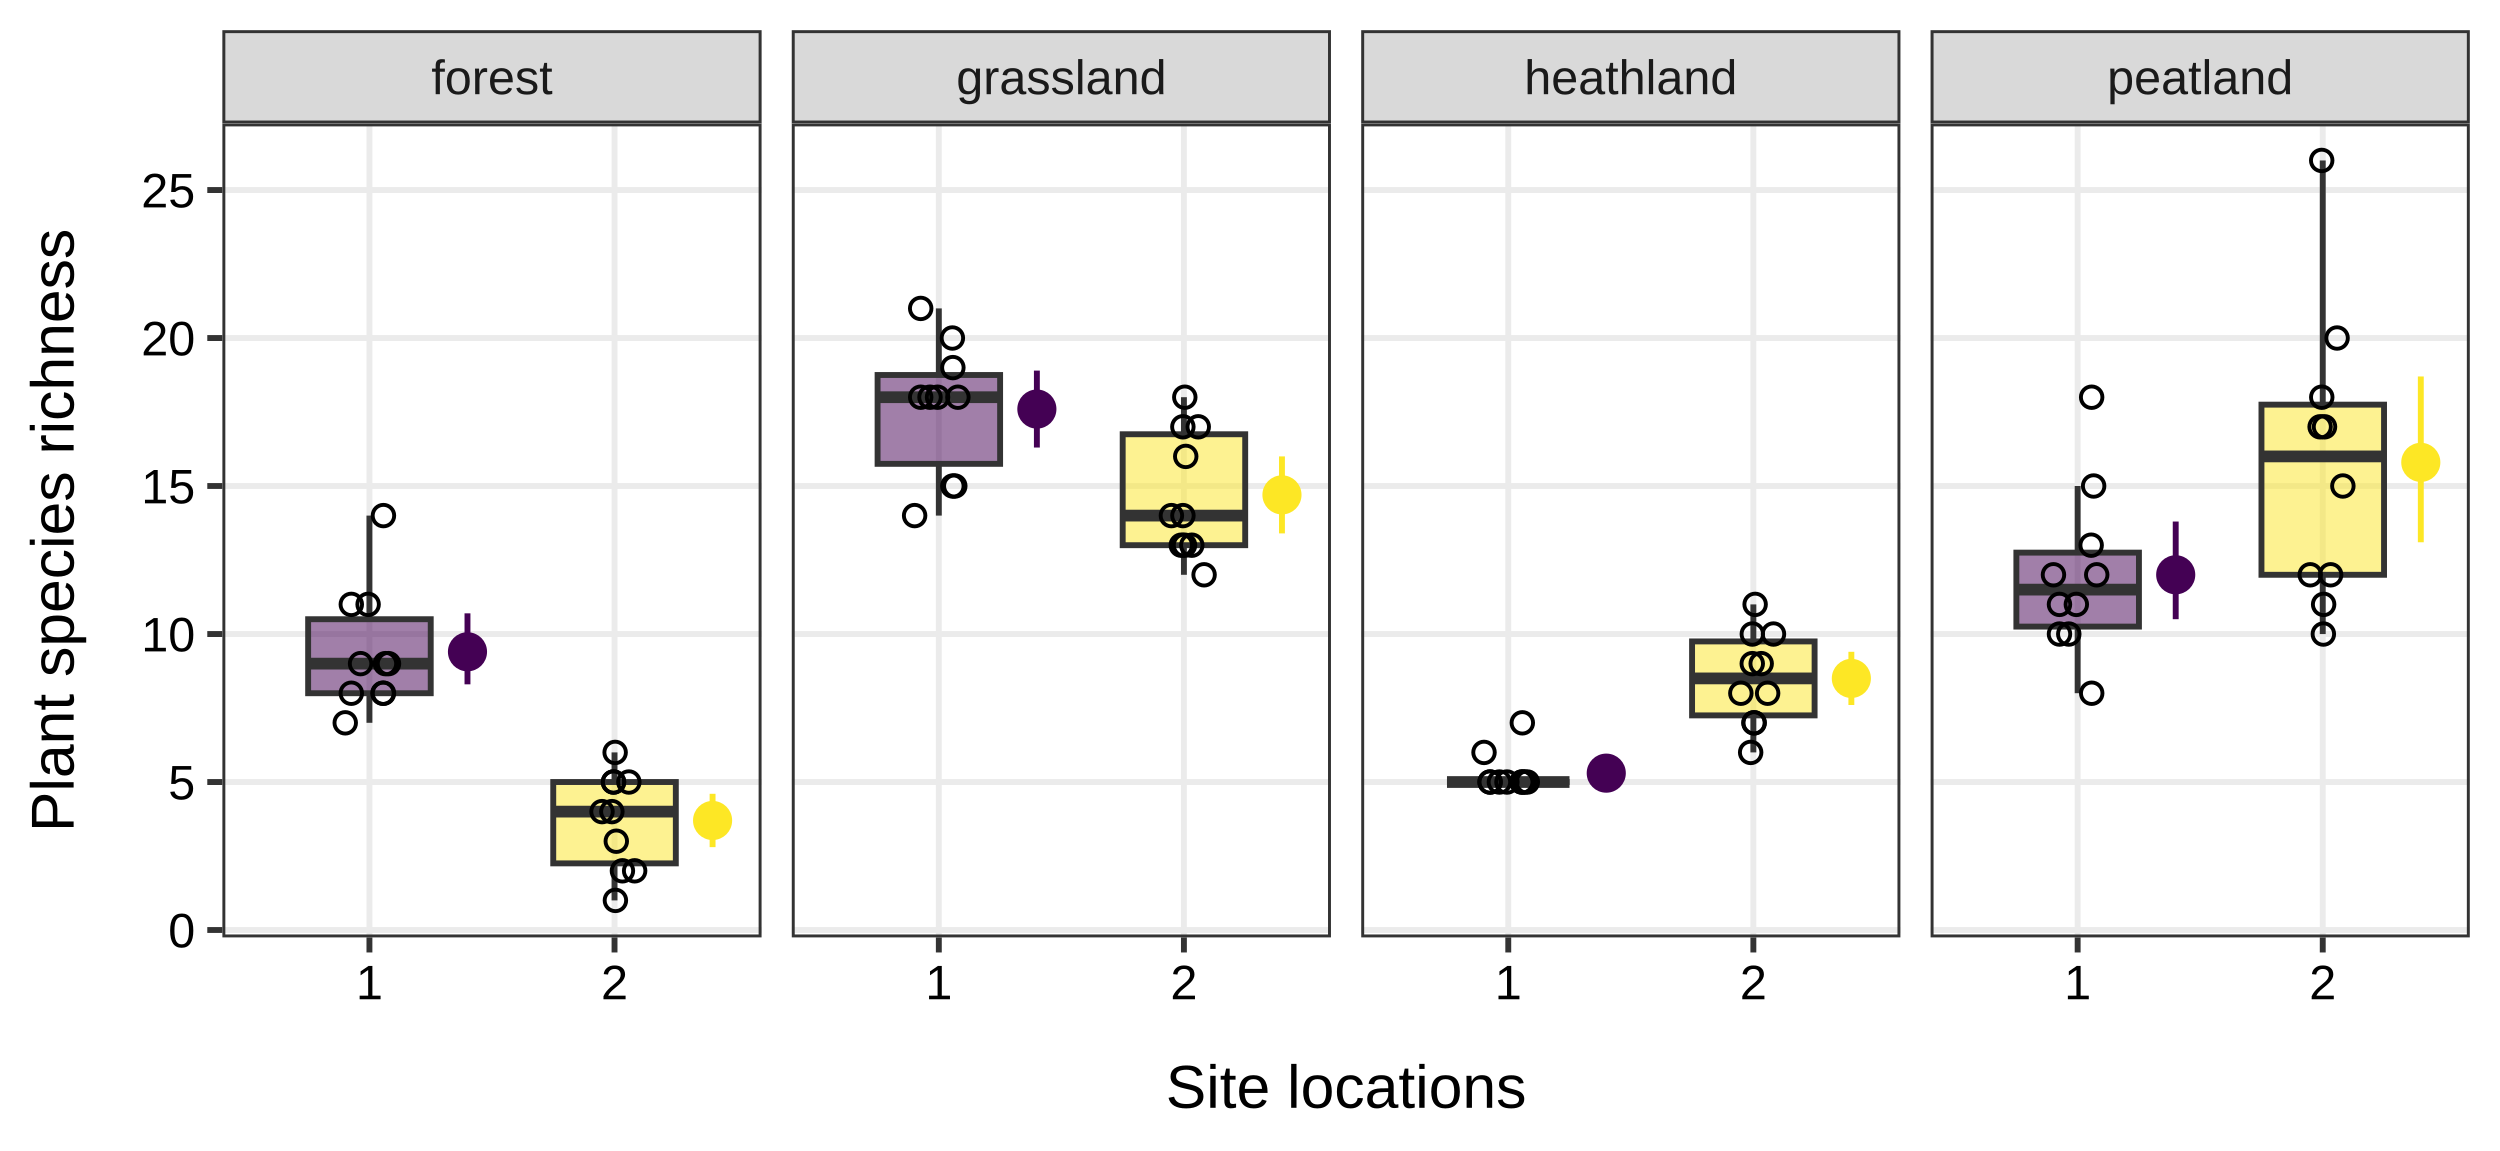
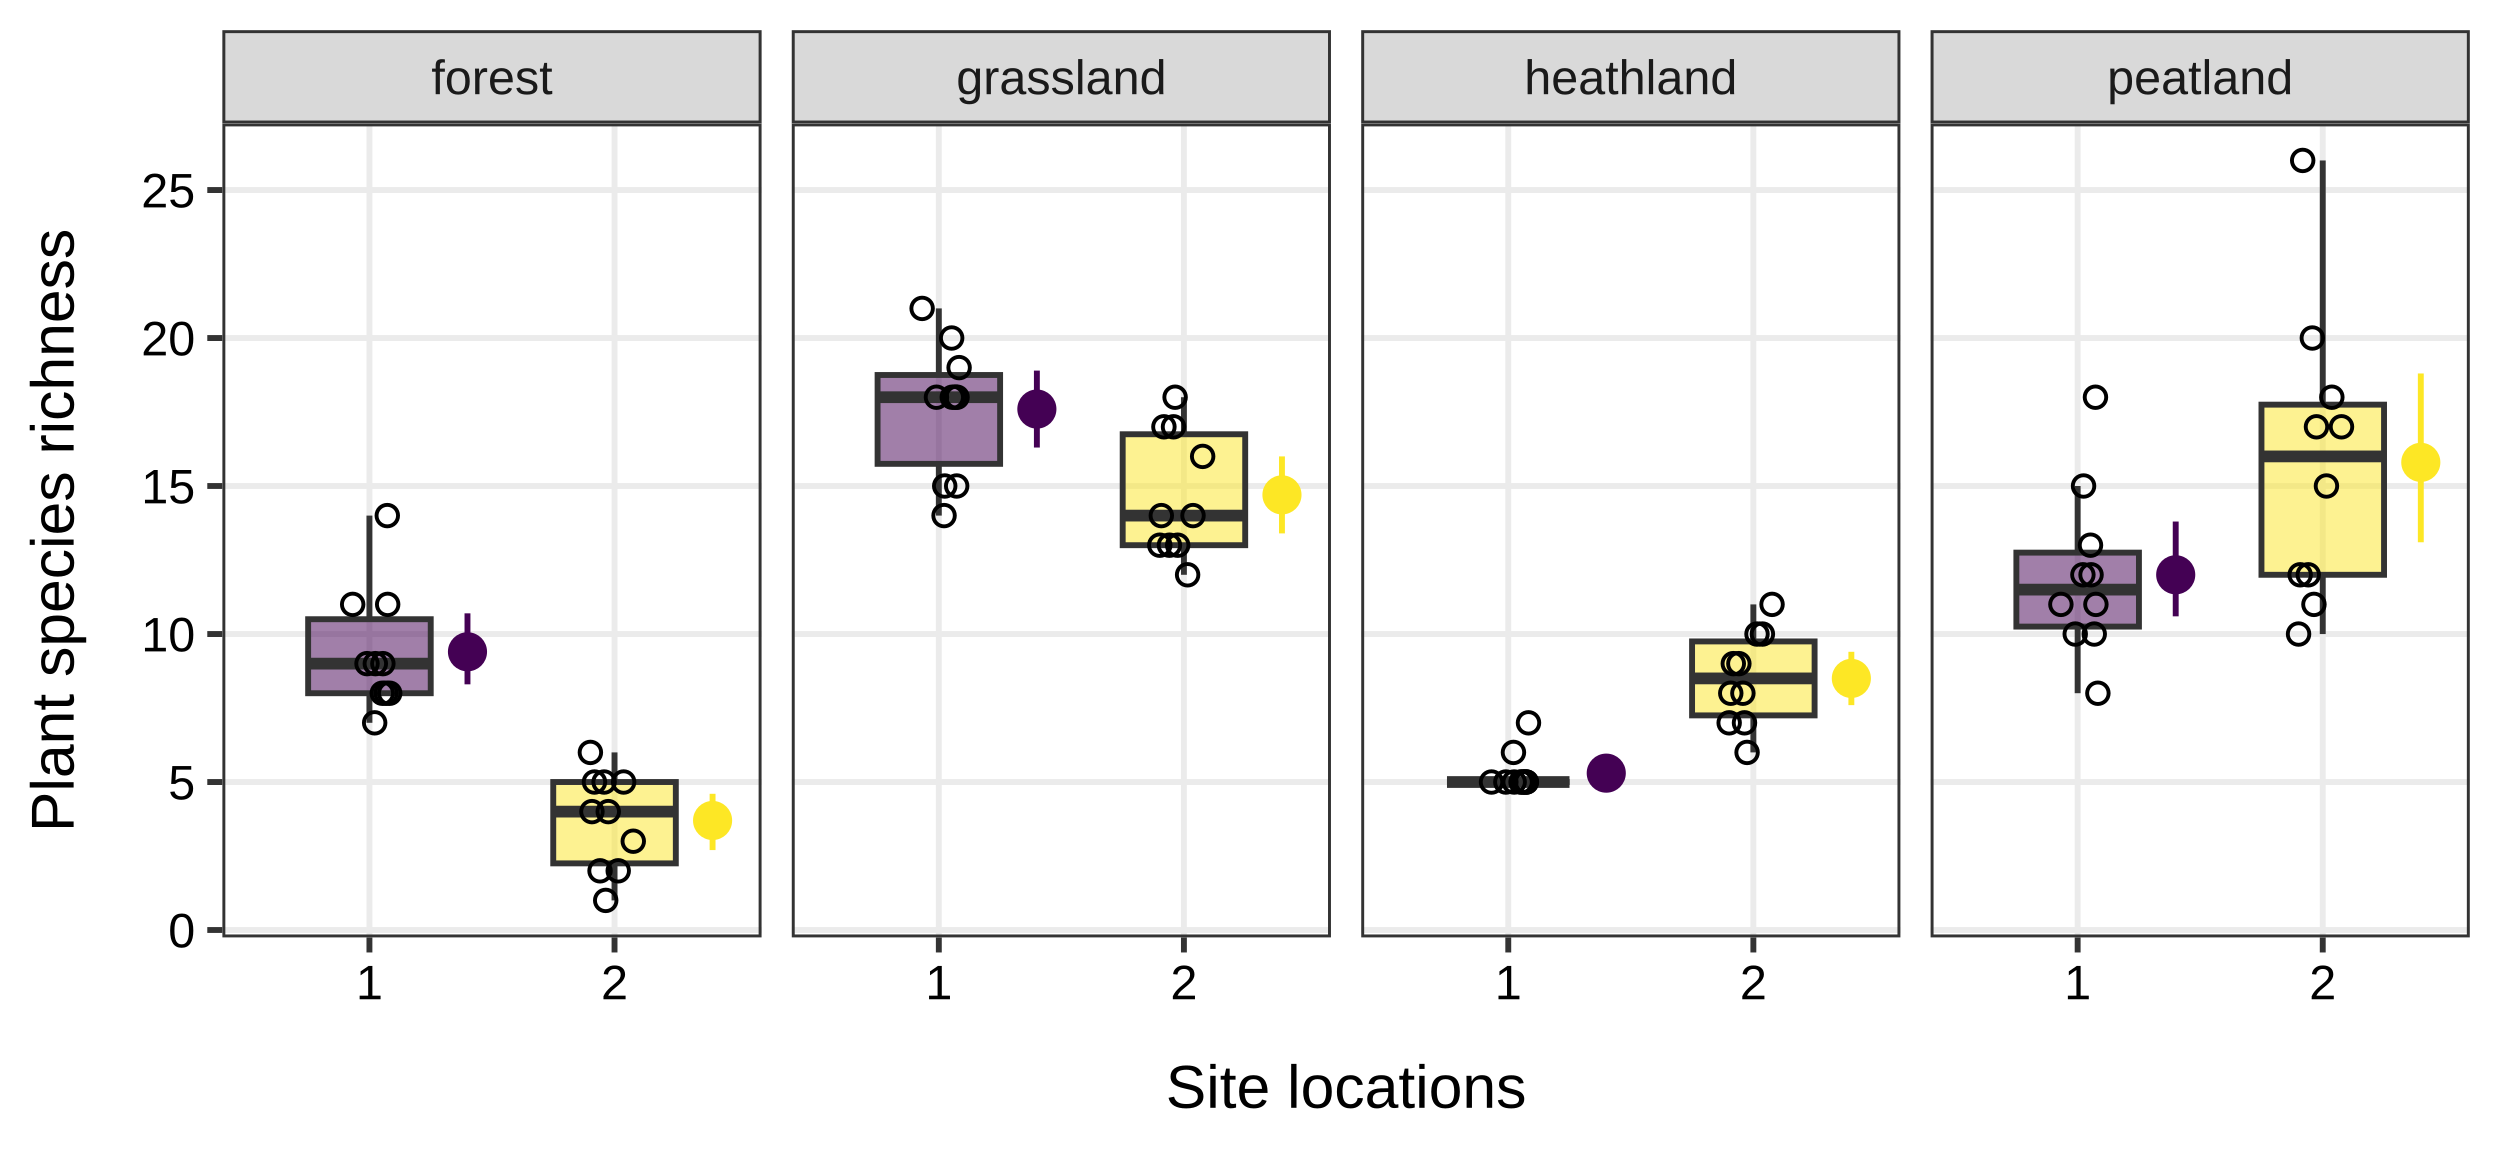
<svg xmlns="http://www.w3.org/2000/svg" width="453.60pt" height="208.80pt" viewBox="0 0 453.60 208.80">
  <g class="svglite">
    <defs>
      <style type="text/css">
    .svglite line, .svglite polyline, .svglite polygon, .svglite path, .svglite rect, .svglite circle {
      fill: none;
      stroke: #000000;
      stroke-linecap: round;
      stroke-linejoin: round;
      stroke-miterlimit: 10.00;
    }
    .svglite text {
      white-space: pre;
    }
    .svglite g.glyphgroup path {
      fill: inherit;
      stroke: none;
    }
  </style>
    </defs>
    <rect width="100%" height="100%" style="stroke: none; fill: #FFFFFF;" />
    <defs>
      <clipPath id="cpMC4wMHw0NTMuNjB8MC4wMHwyMDguODA=">
        <rect x="0.00" y="0.00" width="453.60" height="208.80" />
      </clipPath>
    </defs>
    <g clip-path="url(#cpMC4wMHw0NTMuNjB8MC4wMHwyMDguODA=)">
      <rect x="0.00" y="0.00" width="453.60" height="208.80" style="stroke-width: 1.07; stroke: #FFFFFF; fill: #FFFFFF;" />
    </g>
    <defs>
      <clipPath id="cpNDAuMzV8MTM4LjE4fDIyLjQwfDE3MC4wOA==">
        <rect x="40.35" y="22.40" width="97.83" height="147.68" />
      </clipPath>
    </defs>
    <g clip-path="url(#cpNDAuMzV8MTM4LjE4fDIyLjQwfDE3MC4wOA==)">
      <rect x="40.35" y="22.40" width="97.83" height="147.68" style="stroke-width: 1.07; stroke: none; fill: #FFFFFF;" />
      <polyline points="40.35,168.74 138.18,168.74 " style="stroke-width: 1.07; stroke: #EBEBEB; stroke-linecap: butt;" />
      <polyline points="40.35,141.89 138.18,141.89 " style="stroke-width: 1.07; stroke: #EBEBEB; stroke-linecap: butt;" />
      <polyline points="40.35,115.04 138.18,115.04 " style="stroke-width: 1.07; stroke: #EBEBEB; stroke-linecap: butt;" />
      <polyline points="40.35,88.18 138.18,88.18 " style="stroke-width: 1.07; stroke: #EBEBEB; stroke-linecap: butt;" />
      <polyline points="40.35,61.33 138.18,61.33 " style="stroke-width: 1.07; stroke: #EBEBEB; stroke-linecap: butt;" />
      <polyline points="40.35,34.48 138.18,34.48 " style="stroke-width: 1.07; stroke: #EBEBEB; stroke-linecap: butt;" />
      <polyline points="67.03,170.08 67.03,22.40 " style="stroke-width: 1.07; stroke: #EBEBEB; stroke-linecap: butt;" />
      <polyline points="111.50,170.08 111.50,22.40 " style="stroke-width: 1.07; stroke: #EBEBEB; stroke-linecap: butt;" />
      <line x1="67.03" y1="112.35" x2="67.03" y2="93.55" style="stroke-width: 1.07; stroke: #333333; stroke-linecap: butt;" />
      <line x1="67.03" y1="125.78" x2="67.03" y2="131.15" style="stroke-width: 1.07; stroke: #333333; stroke-linecap: butt;" />
      <polygon points="55.91,112.35 55.91,125.78 78.15,125.78 78.15,112.35 55.91,112.35 " style="stroke-width: 1.07; stroke: #333333; stroke-linecap: butt; stroke-linejoin: miter; fill: #440154; fill-opacity: 0.50;" />
      <line x1="55.91" y1="120.41" x2="78.15" y2="120.41" style="stroke-width: 2.13; stroke: #333333; stroke-linecap: butt; stroke-linejoin: miter;" />
      <line x1="111.50" y1="141.89" x2="111.50" y2="136.52" style="stroke-width: 1.07; stroke: #333333; stroke-linecap: butt;" />
      <line x1="111.50" y1="156.65" x2="111.50" y2="163.37" style="stroke-width: 1.07; stroke: #333333; stroke-linecap: butt;" />
      <polygon points="100.38,141.89 100.38,156.65 122.62,156.65 122.62,141.89 100.38,141.89 " style="stroke-width: 1.07; stroke: #333333; stroke-linecap: butt; stroke-linejoin: miter; fill: #FDE725; fill-opacity: 0.50;" />
      <line x1="100.38" y1="147.26" x2="122.62" y2="147.26" style="stroke-width: 2.13; stroke: #333333; stroke-linecap: butt; stroke-linejoin: miter;" />
-       <circle cx="66.79" cy="109.66" r="1.95" style="stroke-width: 0.71;" />
-       <circle cx="65.42" cy="120.41" r="1.95" style="stroke-width: 0.71;" />
-       <circle cx="63.74" cy="109.66" r="1.95" style="stroke-width: 0.71;" />
-       <circle cx="69.57" cy="93.55" r="1.95" style="stroke-width: 0.71;" />
-       <circle cx="69.93" cy="120.41" r="1.95" style="stroke-width: 0.71;" />
-       <circle cx="69.58" cy="125.78" r="1.95" style="stroke-width: 0.71;" />
-       <circle cx="69.48" cy="125.78" r="1.95" style="stroke-width: 0.71;" />
-       <circle cx="70.49" cy="120.41" r="1.95" style="stroke-width: 0.71;" />
-       <circle cx="62.64" cy="131.15" r="1.95" style="stroke-width: 0.71;" />
-       <circle cx="63.74" cy="125.78" r="1.95" style="stroke-width: 0.71;" />
-       <circle cx="111.31" cy="141.89" r="1.95" style="stroke-width: 0.71;" />
-       <circle cx="111.32" cy="141.89" r="1.95" style="stroke-width: 0.71;" />
-       <circle cx="109.23" cy="147.26" r="1.95" style="stroke-width: 0.71;" />
-       <circle cx="114.10" cy="141.89" r="1.95" style="stroke-width: 0.71;" />
-       <circle cx="111.66" cy="163.37" r="1.95" style="stroke-width: 0.71;" />
-       <circle cx="111.82" cy="152.63" r="1.95" style="stroke-width: 0.71;" />
-       <circle cx="115.15" cy="158.00" r="1.95" style="stroke-width: 0.71;" />
-       <circle cx="112.93" cy="158.00" r="1.95" style="stroke-width: 0.71;" />
-       <circle cx="111.61" cy="136.52" r="1.95" style="stroke-width: 0.71;" />
-       <circle cx="111.02" cy="147.26" r="1.95" style="stroke-width: 0.71;" />
+       <circle cx="70.34" cy="109.66" r="1.95" style="stroke-width: 0.71;" />
+       <circle cx="66.59" cy="120.41" r="1.95" style="stroke-width: 0.71;" />
+       <circle cx="63.99" cy="109.66" r="1.95" style="stroke-width: 0.71;" />
+       <circle cx="70.27" cy="93.55" r="1.95" style="stroke-width: 0.71;" />
+       <circle cx="68.10" cy="120.41" r="1.95" style="stroke-width: 0.71;" />
+       <circle cx="70.71" cy="125.78" r="1.95" style="stroke-width: 0.71;" />
+       <circle cx="69.36" cy="125.78" r="1.95" style="stroke-width: 0.71;" />
+       <circle cx="69.47" cy="120.41" r="1.95" style="stroke-width: 0.71;" />
+       <circle cx="67.98" cy="131.15" r="1.95" style="stroke-width: 0.71;" />
+       <circle cx="70.04" cy="125.78" r="1.95" style="stroke-width: 0.71;" />
+       <circle cx="107.86" cy="141.89" r="1.95" style="stroke-width: 0.71;" />
+       <circle cx="113.15" cy="141.89" r="1.95" style="stroke-width: 0.71;" />
+       <circle cx="107.40" cy="147.26" r="1.95" style="stroke-width: 0.71;" />
+       <circle cx="109.61" cy="141.89" r="1.95" style="stroke-width: 0.71;" />
+       <circle cx="109.90" cy="163.37" r="1.95" style="stroke-width: 0.71;" />
+       <circle cx="114.90" cy="152.63" r="1.95" style="stroke-width: 0.71;" />
+       <circle cx="112.17" cy="158.00" r="1.95" style="stroke-width: 0.71;" />
+       <circle cx="108.87" cy="158.00" r="1.95" style="stroke-width: 0.71;" />
+       <circle cx="107.12" cy="136.52" r="1.95" style="stroke-width: 0.71;" />
+       <circle cx="110.36" cy="147.26" r="1.95" style="stroke-width: 0.71;" />
      <line x1="84.82" y1="124.16" x2="84.82" y2="111.28" style="stroke-width: 1.07; stroke: #440154; stroke-linecap: butt;" />
-       <line x1="129.29" y1="153.70" x2="129.29" y2="144.03" style="stroke-width: 1.07; stroke: #FDE725; stroke-linecap: butt;" />
+       <line x1="129.29" y1="154.24" x2="129.29" y2="144.03" style="stroke-width: 1.07; stroke: #FDE725; stroke-linecap: butt;" />
      <circle cx="84.82" cy="118.26" r="2.84" style="stroke-width: 1.42; stroke: #440154; fill: #440154;" />
      <circle cx="129.29" cy="148.87" r="2.84" style="stroke-width: 1.42; stroke: #FDE725; fill: #FDE725;" />
      <rect x="40.35" y="22.40" width="97.83" height="147.68" style="stroke-width: 1.07; stroke: #333333;" />
    </g>
    <g clip-path="url(#cpMC4wMHw0NTMuNjB8MC4wMHwyMDguODA=)">
</g>
    <defs>
      <clipPath id="cpMTQzLjY2fDI0MS41MHwyMi40MHwxNzAuMDg=">
        <rect x="143.66" y="22.40" width="97.83" height="147.68" />
      </clipPath>
    </defs>
    <g clip-path="url(#cpMTQzLjY2fDI0MS41MHwyMi40MHwxNzAuMDg=)">
      <rect x="143.66" y="22.40" width="97.83" height="147.68" style="stroke-width: 1.07; stroke: none; fill: #FFFFFF;" />
      <polyline points="143.66,168.74 241.50,168.74 " style="stroke-width: 1.07; stroke: #EBEBEB; stroke-linecap: butt;" />
      <polyline points="143.66,141.89 241.50,141.89 " style="stroke-width: 1.07; stroke: #EBEBEB; stroke-linecap: butt;" />
      <polyline points="143.66,115.04 241.50,115.04 " style="stroke-width: 1.07; stroke: #EBEBEB; stroke-linecap: butt;" />
      <polyline points="143.66,88.18 241.50,88.18 " style="stroke-width: 1.07; stroke: #EBEBEB; stroke-linecap: butt;" />
      <polyline points="143.66,61.33 241.50,61.33 " style="stroke-width: 1.07; stroke: #EBEBEB; stroke-linecap: butt;" />
      <polyline points="143.66,34.48 241.50,34.48 " style="stroke-width: 1.07; stroke: #EBEBEB; stroke-linecap: butt;" />
      <polyline points="170.34,170.08 170.34,22.40 " style="stroke-width: 1.07; stroke: #EBEBEB; stroke-linecap: butt;" />
      <polyline points="214.81,170.08 214.81,22.40 " style="stroke-width: 1.07; stroke: #EBEBEB; stroke-linecap: butt;" />
      <line x1="170.34" y1="68.04" x2="170.34" y2="55.96" style="stroke-width: 1.07; stroke: #333333; stroke-linecap: butt;" />
      <line x1="170.34" y1="84.16" x2="170.34" y2="93.55" style="stroke-width: 1.07; stroke: #333333; stroke-linecap: butt;" />
      <polygon points="159.23,68.04 159.23,84.16 181.46,84.16 181.46,68.04 159.23,68.04 " style="stroke-width: 1.07; stroke: #333333; stroke-linecap: butt; stroke-linejoin: miter; fill: #440154; fill-opacity: 0.50;" />
      <line x1="159.23" y1="72.07" x2="181.46" y2="72.07" style="stroke-width: 2.13; stroke: #333333; stroke-linecap: butt; stroke-linejoin: miter;" />
      <line x1="214.81" y1="78.79" x2="214.81" y2="72.07" style="stroke-width: 1.07; stroke: #333333; stroke-linecap: butt;" />
      <line x1="214.81" y1="98.92" x2="214.81" y2="104.29" style="stroke-width: 1.07; stroke: #333333; stroke-linecap: butt;" />
      <polygon points="203.70,78.79 203.70,98.92 225.93,98.92 225.93,78.79 203.70,78.79 " style="stroke-width: 1.07; stroke: #333333; stroke-linecap: butt; stroke-linejoin: miter; fill: #FDE725; fill-opacity: 0.50;" />
      <line x1="203.70" y1="93.55" x2="225.93" y2="93.55" style="stroke-width: 2.13; stroke: #333333; stroke-linecap: butt; stroke-linejoin: miter;" />
-       <circle cx="170.11" cy="72.07" r="1.95" style="stroke-width: 0.71;" />
-       <circle cx="168.74" cy="72.07" r="1.95" style="stroke-width: 0.71;" />
-       <circle cx="167.05" cy="55.96" r="1.95" style="stroke-width: 0.71;" />
-       <circle cx="172.88" cy="88.18" r="1.95" style="stroke-width: 0.71;" />
-       <circle cx="173.24" cy="88.18" r="1.95" style="stroke-width: 0.71;" />
-       <circle cx="172.89" cy="66.70" r="1.95" style="stroke-width: 0.71;" />
-       <circle cx="172.80" cy="61.33" r="1.95" style="stroke-width: 0.71;" />
-       <circle cx="173.80" cy="72.07" r="1.95" style="stroke-width: 0.71;" />
-       <circle cx="165.95" cy="93.55" r="1.95" style="stroke-width: 0.71;" />
-       <circle cx="167.05" cy="72.07" r="1.95" style="stroke-width: 0.71;" />
-       <circle cx="214.62" cy="77.44" r="1.95" style="stroke-width: 0.71;" />
-       <circle cx="214.63" cy="93.55" r="1.95" style="stroke-width: 0.71;" />
-       <circle cx="212.54" cy="93.55" r="1.95" style="stroke-width: 0.71;" />
-       <circle cx="217.41" cy="77.44" r="1.95" style="stroke-width: 0.71;" />
-       <circle cx="214.97" cy="72.07" r="1.95" style="stroke-width: 0.71;" />
-       <circle cx="215.14" cy="82.81" r="1.95" style="stroke-width: 0.71;" />
-       <circle cx="218.47" cy="104.29" r="1.95" style="stroke-width: 0.71;" />
-       <circle cx="216.24" cy="98.92" r="1.95" style="stroke-width: 0.71;" />
-       <circle cx="214.92" cy="98.92" r="1.95" style="stroke-width: 0.71;" />
-       <circle cx="214.33" cy="98.92" r="1.95" style="stroke-width: 0.71;" />
+       <circle cx="173.65" cy="72.07" r="1.95" style="stroke-width: 0.71;" />
+       <circle cx="169.91" cy="72.07" r="1.95" style="stroke-width: 0.71;" />
+       <circle cx="167.31" cy="55.96" r="1.95" style="stroke-width: 0.71;" />
+       <circle cx="173.58" cy="88.18" r="1.95" style="stroke-width: 0.71;" />
+       <circle cx="171.41" cy="88.18" r="1.95" style="stroke-width: 0.71;" />
+       <circle cx="174.02" cy="66.70" r="1.95" style="stroke-width: 0.71;" />
+       <circle cx="172.67" cy="61.33" r="1.95" style="stroke-width: 0.71;" />
+       <circle cx="172.78" cy="72.07" r="1.95" style="stroke-width: 0.71;" />
+       <circle cx="171.29" cy="93.55" r="1.95" style="stroke-width: 0.71;" />
+       <circle cx="173.35" cy="72.07" r="1.95" style="stroke-width: 0.71;" />
+       <circle cx="211.18" cy="77.44" r="1.95" style="stroke-width: 0.71;" />
+       <circle cx="216.46" cy="93.55" r="1.95" style="stroke-width: 0.71;" />
+       <circle cx="210.71" cy="93.55" r="1.95" style="stroke-width: 0.71;" />
+       <circle cx="212.92" cy="77.44" r="1.95" style="stroke-width: 0.71;" />
+       <circle cx="213.21" cy="72.07" r="1.95" style="stroke-width: 0.71;" />
+       <circle cx="218.21" cy="82.81" r="1.95" style="stroke-width: 0.71;" />
+       <circle cx="215.48" cy="104.29" r="1.95" style="stroke-width: 0.71;" />
+       <circle cx="212.18" cy="98.92" r="1.95" style="stroke-width: 0.71;" />
+       <circle cx="210.43" cy="98.92" r="1.95" style="stroke-width: 0.71;" />
+       <circle cx="213.68" cy="98.92" r="1.95" style="stroke-width: 0.71;" />
      <line x1="188.13" y1="81.20" x2="188.13" y2="67.24" style="stroke-width: 1.07; stroke: #440154; stroke-linecap: butt;" />
      <line x1="232.60" y1="96.78" x2="232.60" y2="82.81" style="stroke-width: 1.07; stroke: #FDE725; stroke-linecap: butt;" />
      <circle cx="188.13" cy="74.22" r="2.84" style="stroke-width: 1.42; stroke: #440154; fill: #440154;" />
      <circle cx="232.60" cy="89.79" r="2.84" style="stroke-width: 1.42; stroke: #FDE725; fill: #FDE725;" />
      <rect x="143.66" y="22.40" width="97.83" height="147.68" style="stroke-width: 1.07; stroke: #333333;" />
    </g>
    <g clip-path="url(#cpMC4wMHw0NTMuNjB8MC4wMHwyMDguODA=)">
</g>
    <defs>
      <clipPath id="cpMjQ2Ljk4fDM0NC44MXwyMi40MHwxNzAuMDg=">
        <rect x="246.98" y="22.40" width="97.83" height="147.68" />
      </clipPath>
    </defs>
    <g clip-path="url(#cpMjQ2Ljk4fDM0NC44MXwyMi40MHwxNzAuMDg=)">
      <rect x="246.98" y="22.40" width="97.83" height="147.68" style="stroke-width: 1.07; stroke: none; fill: #FFFFFF;" />
      <polyline points="246.98,168.74 344.81,168.74 " style="stroke-width: 1.07; stroke: #EBEBEB; stroke-linecap: butt;" />
      <polyline points="246.98,141.89 344.81,141.89 " style="stroke-width: 1.07; stroke: #EBEBEB; stroke-linecap: butt;" />
      <polyline points="246.98,115.04 344.81,115.04 " style="stroke-width: 1.07; stroke: #EBEBEB; stroke-linecap: butt;" />
      <polyline points="246.98,88.18 344.81,88.18 " style="stroke-width: 1.07; stroke: #EBEBEB; stroke-linecap: butt;" />
      <polyline points="246.98,61.33 344.81,61.33 " style="stroke-width: 1.07; stroke: #EBEBEB; stroke-linecap: butt;" />
      <polyline points="246.98,34.48 344.81,34.48 " style="stroke-width: 1.07; stroke: #EBEBEB; stroke-linecap: butt;" />
      <polyline points="273.66,170.08 273.66,22.40 " style="stroke-width: 1.07; stroke: #EBEBEB; stroke-linecap: butt;" />
      <polyline points="318.13,170.08 318.13,22.40 " style="stroke-width: 1.07; stroke: #EBEBEB; stroke-linecap: butt;" />
      <line x1="273.66" y1="141.89" x2="273.66" y2="141.89" style="stroke-width: 1.07; stroke: #333333; stroke-linecap: butt;" />
      <line x1="273.66" y1="141.89" x2="273.66" y2="141.89" style="stroke-width: 1.07; stroke: #333333; stroke-linecap: butt;" />
      <polygon points="262.54,141.89 262.54,141.89 284.77,141.89 284.77,141.89 262.54,141.89 " style="stroke-width: 1.07; stroke: #333333; stroke-linecap: butt; stroke-linejoin: miter; fill: #440154; fill-opacity: 0.50;" />
      <line x1="262.54" y1="141.89" x2="284.77" y2="141.89" style="stroke-width: 2.13; stroke: #333333; stroke-linecap: butt; stroke-linejoin: miter;" />
      <line x1="318.13" y1="116.38" x2="318.13" y2="109.66" style="stroke-width: 1.07; stroke: #333333; stroke-linecap: butt;" />
      <line x1="318.13" y1="129.80" x2="318.13" y2="136.52" style="stroke-width: 1.07; stroke: #333333; stroke-linecap: butt;" />
      <polygon points="307.01,116.38 307.01,129.80 329.24,129.80 329.24,116.38 307.01,116.38 " style="stroke-width: 1.07; stroke: #333333; stroke-linecap: butt; stroke-linejoin: miter; fill: #FDE725; fill-opacity: 0.50;" />
      <line x1="307.01" y1="123.09" x2="329.24" y2="123.09" style="stroke-width: 2.13; stroke: #333333; stroke-linecap: butt; stroke-linejoin: miter;" />
-       <circle cx="273.42" cy="141.89" r="1.95" style="stroke-width: 0.71;" />
-       <circle cx="272.05" cy="141.89" r="1.95" style="stroke-width: 0.71;" />
-       <circle cx="270.36" cy="141.89" r="1.95" style="stroke-width: 0.71;" />
-       <circle cx="276.19" cy="141.89" r="1.95" style="stroke-width: 0.71;" />
-       <circle cx="276.55" cy="141.89" r="1.95" style="stroke-width: 0.71;" />
-       <circle cx="276.21" cy="131.15" r="1.95" style="stroke-width: 0.71;" />
-       <circle cx="276.11" cy="141.89" r="1.95" style="stroke-width: 0.71;" />
-       <circle cx="277.12" cy="141.89" r="1.95" style="stroke-width: 0.71;" />
-       <circle cx="269.26" cy="136.52" r="1.95" style="stroke-width: 0.71;" />
-       <circle cx="270.36" cy="141.89" r="1.95" style="stroke-width: 0.71;" />
-       <circle cx="317.93" cy="120.41" r="1.95" style="stroke-width: 0.71;" />
-       <circle cx="317.94" cy="115.04" r="1.95" style="stroke-width: 0.71;" />
-       <circle cx="315.86" cy="125.78" r="1.95" style="stroke-width: 0.71;" />
-       <circle cx="320.72" cy="125.78" r="1.95" style="stroke-width: 0.71;" />
-       <circle cx="318.28" cy="131.15" r="1.95" style="stroke-width: 0.71;" />
-       <circle cx="318.45" cy="109.66" r="1.95" style="stroke-width: 0.71;" />
-       <circle cx="321.78" cy="115.04" r="1.95" style="stroke-width: 0.71;" />
-       <circle cx="319.55" cy="120.41" r="1.95" style="stroke-width: 0.71;" />
-       <circle cx="318.23" cy="131.15" r="1.95" style="stroke-width: 0.71;" />
-       <circle cx="317.64" cy="136.52" r="1.95" style="stroke-width: 0.71;" />
-       <line x1="291.44" y1="141.89" x2="291.44" y2="137.59" style="stroke-width: 1.07; stroke: #440154; stroke-linecap: butt;" />
-       <line x1="335.91" y1="127.92" x2="335.91" y2="118.26" style="stroke-width: 1.07; stroke: #FDE725; stroke-linecap: butt;" />
+       <circle cx="276.96" cy="141.89" r="1.95" style="stroke-width: 0.71;" />
+       <circle cx="273.22" cy="141.89" r="1.95" style="stroke-width: 0.71;" />
+       <circle cx="270.62" cy="141.89" r="1.95" style="stroke-width: 0.71;" />
+       <circle cx="276.89" cy="141.89" r="1.95" style="stroke-width: 0.71;" />
+       <circle cx="274.73" cy="141.89" r="1.95" style="stroke-width: 0.71;" />
+       <circle cx="277.33" cy="131.15" r="1.95" style="stroke-width: 0.71;" />
+       <circle cx="275.98" cy="141.89" r="1.95" style="stroke-width: 0.71;" />
+       <circle cx="276.09" cy="141.89" r="1.95" style="stroke-width: 0.71;" />
+       <circle cx="274.60" cy="136.52" r="1.95" style="stroke-width: 0.71;" />
+       <circle cx="276.66" cy="141.89" r="1.95" style="stroke-width: 0.71;" />
+       <circle cx="314.49" cy="120.41" r="1.95" style="stroke-width: 0.71;" />
+       <circle cx="319.77" cy="115.04" r="1.95" style="stroke-width: 0.71;" />
+       <circle cx="314.03" cy="125.78" r="1.95" style="stroke-width: 0.71;" />
+       <circle cx="316.23" cy="125.78" r="1.95" style="stroke-width: 0.71;" />
+       <circle cx="316.52" cy="131.15" r="1.95" style="stroke-width: 0.71;" />
+       <circle cx="321.52" cy="109.66" r="1.95" style="stroke-width: 0.71;" />
+       <circle cx="318.79" cy="115.04" r="1.95" style="stroke-width: 0.71;" />
+       <circle cx="315.50" cy="120.41" r="1.95" style="stroke-width: 0.71;" />
+       <circle cx="313.74" cy="131.15" r="1.95" style="stroke-width: 0.71;" />
+       <circle cx="316.99" cy="136.52" r="1.95" style="stroke-width: 0.71;" />
+       <line x1="291.44" y1="141.89" x2="291.44" y2="138.11" style="stroke-width: 1.07; stroke: #440154; stroke-linecap: butt;" />
+       <line x1="335.91" y1="127.94" x2="335.91" y2="118.26" style="stroke-width: 1.07; stroke: #FDE725; stroke-linecap: butt;" />
      <circle cx="291.44" cy="140.28" r="2.84" style="stroke-width: 1.42; stroke: #440154; fill: #440154;" />
      <circle cx="335.91" cy="123.09" r="2.84" style="stroke-width: 1.42; stroke: #FDE725; fill: #FDE725;" />
      <rect x="246.98" y="22.40" width="97.83" height="147.68" style="stroke-width: 1.07; stroke: #333333;" />
    </g>
    <g clip-path="url(#cpMC4wMHw0NTMuNjB8MC4wMHwyMDguODA=)">
</g>
    <defs>
      <clipPath id="cpMzUwLjI5fDQ0OC4xMnwyMi40MHwxNzAuMDg=">
        <rect x="350.29" y="22.40" width="97.83" height="147.68" />
      </clipPath>
    </defs>
    <g clip-path="url(#cpMzUwLjI5fDQ0OC4xMnwyMi40MHwxNzAuMDg=)">
      <rect x="350.29" y="22.40" width="97.83" height="147.68" style="stroke-width: 1.07; stroke: none; fill: #FFFFFF;" />
      <polyline points="350.29,168.74 448.12,168.74 " style="stroke-width: 1.07; stroke: #EBEBEB; stroke-linecap: butt;" />
      <polyline points="350.29,141.89 448.12,141.89 " style="stroke-width: 1.07; stroke: #EBEBEB; stroke-linecap: butt;" />
      <polyline points="350.29,115.04 448.12,115.04 " style="stroke-width: 1.07; stroke: #EBEBEB; stroke-linecap: butt;" />
      <polyline points="350.29,88.18 448.12,88.18 " style="stroke-width: 1.07; stroke: #EBEBEB; stroke-linecap: butt;" />
      <polyline points="350.29,61.33 448.12,61.33 " style="stroke-width: 1.07; stroke: #EBEBEB; stroke-linecap: butt;" />
      <polyline points="350.29,34.48 448.12,34.48 " style="stroke-width: 1.07; stroke: #EBEBEB; stroke-linecap: butt;" />
      <polyline points="376.97,170.08 376.97,22.40 " style="stroke-width: 1.07; stroke: #EBEBEB; stroke-linecap: butt;" />
      <polyline points="421.44,170.08 421.44,22.40 " style="stroke-width: 1.07; stroke: #EBEBEB; stroke-linecap: butt;" />
      <line x1="376.97" y1="100.27" x2="376.97" y2="88.18" style="stroke-width: 1.07; stroke: #333333; stroke-linecap: butt;" />
      <line x1="376.97" y1="113.69" x2="376.97" y2="125.78" style="stroke-width: 1.07; stroke: #333333; stroke-linecap: butt;" />
      <polygon points="365.85,100.27 365.85,113.69 388.09,113.69 388.09,100.27 365.85,100.27 " style="stroke-width: 1.07; stroke: #333333; stroke-linecap: butt; stroke-linejoin: miter; fill: #440154; fill-opacity: 0.50;" />
      <line x1="365.85" y1="106.98" x2="388.09" y2="106.98" style="stroke-width: 2.13; stroke: #333333; stroke-linecap: butt; stroke-linejoin: miter;" />
      <line x1="421.44" y1="73.42" x2="421.44" y2="29.11" style="stroke-width: 1.07; stroke: #333333; stroke-linecap: butt;" />
      <line x1="421.44" y1="104.29" x2="421.44" y2="115.04" style="stroke-width: 1.07; stroke: #333333; stroke-linecap: butt;" />
      <polygon points="410.32,73.42 410.32,104.29 432.56,104.29 432.56,73.42 410.32,73.42 " style="stroke-width: 1.07; stroke: #333333; stroke-linecap: butt; stroke-linejoin: miter; fill: #FDE725; fill-opacity: 0.50;" />
      <line x1="410.32" y1="82.81" x2="432.56" y2="82.81" style="stroke-width: 2.13; stroke: #333333; stroke-linecap: butt; stroke-linejoin: miter;" />
-       <circle cx="376.73" cy="109.66" r="1.95" style="stroke-width: 0.71;" />
-       <circle cx="375.36" cy="115.04" r="1.95" style="stroke-width: 0.71;" />
-       <circle cx="373.67" cy="109.66" r="1.95" style="stroke-width: 0.71;" />
-       <circle cx="379.51" cy="72.07" r="1.95" style="stroke-width: 0.71;" />
-       <circle cx="379.87" cy="88.18" r="1.95" style="stroke-width: 0.71;" />
-       <circle cx="379.52" cy="125.78" r="1.95" style="stroke-width: 0.71;" />
-       <circle cx="379.42" cy="98.92" r="1.95" style="stroke-width: 0.71;" />
-       <circle cx="380.43" cy="104.29" r="1.95" style="stroke-width: 0.71;" />
-       <circle cx="372.58" cy="104.29" r="1.95" style="stroke-width: 0.71;" />
-       <circle cx="373.67" cy="115.04" r="1.95" style="stroke-width: 0.71;" />
-       <circle cx="421.25" cy="29.11" r="1.95" style="stroke-width: 0.71;" />
-       <circle cx="421.26" cy="72.07" r="1.95" style="stroke-width: 0.71;" />
-       <circle cx="419.17" cy="104.29" r="1.95" style="stroke-width: 0.71;" />
-       <circle cx="424.04" cy="61.33" r="1.95" style="stroke-width: 0.71;" />
-       <circle cx="421.60" cy="109.66" r="1.95" style="stroke-width: 0.71;" />
-       <circle cx="421.76" cy="77.44" r="1.95" style="stroke-width: 0.71;" />
-       <circle cx="425.09" cy="88.18" r="1.95" style="stroke-width: 0.71;" />
-       <circle cx="422.87" cy="104.29" r="1.95" style="stroke-width: 0.71;" />
-       <circle cx="421.55" cy="115.04" r="1.95" style="stroke-width: 0.71;" />
-       <circle cx="420.96" cy="77.44" r="1.95" style="stroke-width: 0.71;" />
-       <line x1="394.76" y1="112.35" x2="394.76" y2="94.63" style="stroke-width: 1.07; stroke: #440154; stroke-linecap: butt;" />
-       <line x1="439.23" y1="98.39" x2="439.23" y2="68.31" style="stroke-width: 1.07; stroke: #FDE725; stroke-linecap: butt;" />
+       <circle cx="380.28" cy="109.66" r="1.95" style="stroke-width: 0.71;" />
+       <circle cx="376.53" cy="115.04" r="1.95" style="stroke-width: 0.71;" />
+       <circle cx="373.93" cy="109.66" r="1.95" style="stroke-width: 0.71;" />
+       <circle cx="380.20" cy="72.07" r="1.95" style="stroke-width: 0.71;" />
+       <circle cx="378.04" cy="88.18" r="1.95" style="stroke-width: 0.71;" />
+       <circle cx="380.64" cy="125.78" r="1.95" style="stroke-width: 0.71;" />
+       <circle cx="379.30" cy="98.92" r="1.95" style="stroke-width: 0.71;" />
+       <circle cx="379.40" cy="104.29" r="1.95" style="stroke-width: 0.71;" />
+       <circle cx="377.92" cy="104.29" r="1.95" style="stroke-width: 0.71;" />
+       <circle cx="379.98" cy="115.04" r="1.95" style="stroke-width: 0.71;" />
+       <circle cx="417.80" cy="29.11" r="1.95" style="stroke-width: 0.71;" />
+       <circle cx="423.09" cy="72.07" r="1.95" style="stroke-width: 0.71;" />
+       <circle cx="417.34" cy="104.29" r="1.95" style="stroke-width: 0.71;" />
+       <circle cx="419.55" cy="61.33" r="1.95" style="stroke-width: 0.71;" />
+       <circle cx="419.84" cy="109.66" r="1.95" style="stroke-width: 0.71;" />
+       <circle cx="424.84" cy="77.44" r="1.95" style="stroke-width: 0.71;" />
+       <circle cx="422.11" cy="88.18" r="1.95" style="stroke-width: 0.71;" />
+       <circle cx="418.81" cy="104.29" r="1.95" style="stroke-width: 0.71;" />
+       <circle cx="417.05" cy="115.04" r="1.95" style="stroke-width: 0.71;" />
+       <circle cx="420.30" cy="77.44" r="1.95" style="stroke-width: 0.71;" />
+       <line x1="394.76" y1="111.83" x2="394.76" y2="94.63" style="stroke-width: 1.07; stroke: #440154; stroke-linecap: butt;" />
+       <line x1="439.23" y1="98.39" x2="439.23" y2="67.76" style="stroke-width: 1.07; stroke: #FDE725; stroke-linecap: butt;" />
      <circle cx="394.76" cy="104.29" r="2.84" style="stroke-width: 1.42; stroke: #440154; fill: #440154;" />
      <circle cx="439.23" cy="83.89" r="2.84" style="stroke-width: 1.42; stroke: #FDE725; fill: #FDE725;" />
      <rect x="350.29" y="22.40" width="97.83" height="147.68" style="stroke-width: 1.07; stroke: #333333;" />
    </g>
    <g clip-path="url(#cpMC4wMHw0NTMuNjB8MC4wMHwyMDguODA=)">
</g>
    <defs>
      <clipPath id="cpNDAuMzV8MTM4LjE4fDUuNDh8MjIuNDA=">
        <rect x="40.35" y="5.48" width="97.83" height="16.92" />
      </clipPath>
    </defs>
    <g clip-path="url(#cpNDAuMzV8MTM4LjE4fDUuNDh8MjIuNDA=)">
      <rect x="40.35" y="5.48" width="97.83" height="16.92" style="stroke-width: 1.07; stroke: #333333; fill: #D9D9D9;" />
      <text x="89.27" y="17.09" text-anchor="middle" style="font-size: 8.80px;fill: #1A1A1A; font-family: &quot;Arial&quot;;" textLength="21.98px" lengthAdjust="spacingAndGlyphs">forest</text>
    </g>
    <g clip-path="url(#cpMC4wMHw0NTMuNjB8MC4wMHwyMDguODA=)">
</g>
    <defs>
      <clipPath id="cpMTQzLjY2fDI0MS41MHw1LjQ4fDIyLjQw">
        <rect x="143.66" y="5.48" width="97.83" height="16.92" />
      </clipPath>
    </defs>
    <g clip-path="url(#cpMTQzLjY2fDI0MS41MHw1LjQ4fDIyLjQw)">
      <rect x="143.66" y="5.48" width="97.83" height="16.92" style="stroke-width: 1.07; stroke: #333333; fill: #D9D9D9;" />
      <text x="192.58" y="17.09" text-anchor="middle" style="font-size: 8.80px;fill: #1A1A1A; font-family: &quot;Arial&quot;;" textLength="38.14px" lengthAdjust="spacingAndGlyphs">grassland</text>
    </g>
    <g clip-path="url(#cpMC4wMHw0NTMuNjB8MC4wMHwyMDguODA=)">
</g>
    <defs>
      <clipPath id="cpMjQ2Ljk4fDM0NC44MXw1LjQ4fDIyLjQw">
        <rect x="246.98" y="5.48" width="97.83" height="16.92" />
      </clipPath>
    </defs>
    <g clip-path="url(#cpMjQ2Ljk4fDM0NC44MXw1LjQ4fDIyLjQw)">
      <rect x="246.98" y="5.48" width="97.83" height="16.92" style="stroke-width: 1.07; stroke: #333333; fill: #D9D9D9;" />
      <text x="295.89" y="17.09" text-anchor="middle" style="font-size: 8.80px;fill: #1A1A1A; font-family: &quot;Arial&quot;;" textLength="38.62px" lengthAdjust="spacingAndGlyphs">heathland</text>
    </g>
    <g clip-path="url(#cpMC4wMHw0NTMuNjB8MC4wMHwyMDguODA=)">
</g>
    <defs>
      <clipPath id="cpMzUwLjI5fDQ0OC4xMnw1LjQ4fDIyLjQw">
        <rect x="350.29" y="5.48" width="97.83" height="16.92" />
      </clipPath>
    </defs>
    <g clip-path="url(#cpMzUwLjI5fDQ0OC4xMnw1LjQ4fDIyLjQw)">
      <rect x="350.29" y="5.48" width="97.83" height="16.92" style="stroke-width: 1.07; stroke: #333333; fill: #D9D9D9;" />
      <text x="399.20" y="17.09" text-anchor="middle" style="font-size: 8.80px;fill: #1A1A1A; font-family: &quot;Arial&quot;;" textLength="33.73px" lengthAdjust="spacingAndGlyphs">peatland</text>
    </g>
    <g clip-path="url(#cpMC4wMHw0NTMuNjB8MC4wMHwyMDguODA=)">
      <polyline points="67.03,172.82 67.03,170.08 " style="stroke-width: 1.07; stroke: #333333; stroke-linecap: butt;" />
      <polyline points="111.50,172.82 111.50,170.08 " style="stroke-width: 1.07; stroke: #333333; stroke-linecap: butt;" />
      <text x="67.03" y="181.31" text-anchor="middle" style="font-size: 8.80px; font-family: &quot;Arial&quot;;" textLength="4.89px" lengthAdjust="spacingAndGlyphs">1</text>
      <text x="111.50" y="181.31" text-anchor="middle" style="font-size: 8.80px; font-family: &quot;Arial&quot;;" textLength="4.89px" lengthAdjust="spacingAndGlyphs">2</text>
      <polyline points="170.34,172.82 170.34,170.08 " style="stroke-width: 1.07; stroke: #333333; stroke-linecap: butt;" />
      <polyline points="214.81,172.82 214.81,170.08 " style="stroke-width: 1.07; stroke: #333333; stroke-linecap: butt;" />
      <text x="170.34" y="181.31" text-anchor="middle" style="font-size: 8.80px; font-family: &quot;Arial&quot;;" textLength="4.89px" lengthAdjust="spacingAndGlyphs">1</text>
      <text x="214.81" y="181.31" text-anchor="middle" style="font-size: 8.80px; font-family: &quot;Arial&quot;;" textLength="4.89px" lengthAdjust="spacingAndGlyphs">2</text>
      <polyline points="273.66,172.82 273.66,170.08 " style="stroke-width: 1.07; stroke: #333333; stroke-linecap: butt;" />
      <polyline points="318.13,172.82 318.13,170.08 " style="stroke-width: 1.07; stroke: #333333; stroke-linecap: butt;" />
      <text x="273.66" y="181.31" text-anchor="middle" style="font-size: 8.80px; font-family: &quot;Arial&quot;;" textLength="4.89px" lengthAdjust="spacingAndGlyphs">1</text>
      <text x="318.13" y="181.31" text-anchor="middle" style="font-size: 8.80px; font-family: &quot;Arial&quot;;" textLength="4.89px" lengthAdjust="spacingAndGlyphs">2</text>
      <polyline points="376.97,172.82 376.97,170.08 " style="stroke-width: 1.07; stroke: #333333; stroke-linecap: butt;" />
      <polyline points="421.44,172.82 421.44,170.08 " style="stroke-width: 1.07; stroke: #333333; stroke-linecap: butt;" />
      <text x="376.97" y="181.31" text-anchor="middle" style="font-size: 8.80px; font-family: &quot;Arial&quot;;" textLength="4.89px" lengthAdjust="spacingAndGlyphs">1</text>
      <text x="421.44" y="181.31" text-anchor="middle" style="font-size: 8.80px; font-family: &quot;Arial&quot;;" textLength="4.89px" lengthAdjust="spacingAndGlyphs">2</text>
      <text x="35.42" y="171.89" text-anchor="end" style="font-size: 8.80px; font-family: &quot;Arial&quot;;" textLength="4.89px" lengthAdjust="spacingAndGlyphs">0</text>
      <text x="35.42" y="145.04" text-anchor="end" style="font-size: 8.80px; font-family: &quot;Arial&quot;;" textLength="4.89px" lengthAdjust="spacingAndGlyphs">5</text>
      <text x="35.42" y="118.19" text-anchor="end" style="font-size: 8.80px; font-family: &quot;Arial&quot;;" textLength="9.78px" lengthAdjust="spacingAndGlyphs">10</text>
      <text x="35.42" y="91.33" text-anchor="end" style="font-size: 8.80px; font-family: &quot;Arial&quot;;" textLength="9.78px" lengthAdjust="spacingAndGlyphs">15</text>
      <text x="35.42" y="64.48" text-anchor="end" style="font-size: 8.80px; font-family: &quot;Arial&quot;;" textLength="9.78px" lengthAdjust="spacingAndGlyphs">20</text>
      <text x="35.42" y="37.63" text-anchor="end" style="font-size: 8.80px; font-family: &quot;Arial&quot;;" textLength="9.78px" lengthAdjust="spacingAndGlyphs">25</text>
      <polyline points="37.61,168.74 40.35,168.74 " style="stroke-width: 1.07; stroke: #333333; stroke-linecap: butt;" />
      <polyline points="37.61,141.89 40.35,141.89 " style="stroke-width: 1.07; stroke: #333333; stroke-linecap: butt;" />
      <polyline points="37.61,115.04 40.35,115.04 " style="stroke-width: 1.07; stroke: #333333; stroke-linecap: butt;" />
      <polyline points="37.61,88.18 40.35,88.18 " style="stroke-width: 1.07; stroke: #333333; stroke-linecap: butt;" />
      <polyline points="37.61,61.33 40.35,61.33 " style="stroke-width: 1.07; stroke: #333333; stroke-linecap: butt;" />
      <polyline points="37.61,34.48 40.35,34.48 " style="stroke-width: 1.07; stroke: #333333; stroke-linecap: butt;" />
      <text x="244.24" y="201.00" text-anchor="middle" style="font-size: 11.00px; font-family: &quot;Arial&quot;;" textLength="65.47px" lengthAdjust="spacingAndGlyphs">Site locations</text>
      <text transform="translate(13.36,96.24) rotate(-90)" text-anchor="middle" style="font-size: 11.00px; font-family: &quot;Arial&quot;;" textLength="109.50px" lengthAdjust="spacingAndGlyphs">Plant species richness</text>
    </g>
  </g>
</svg>
